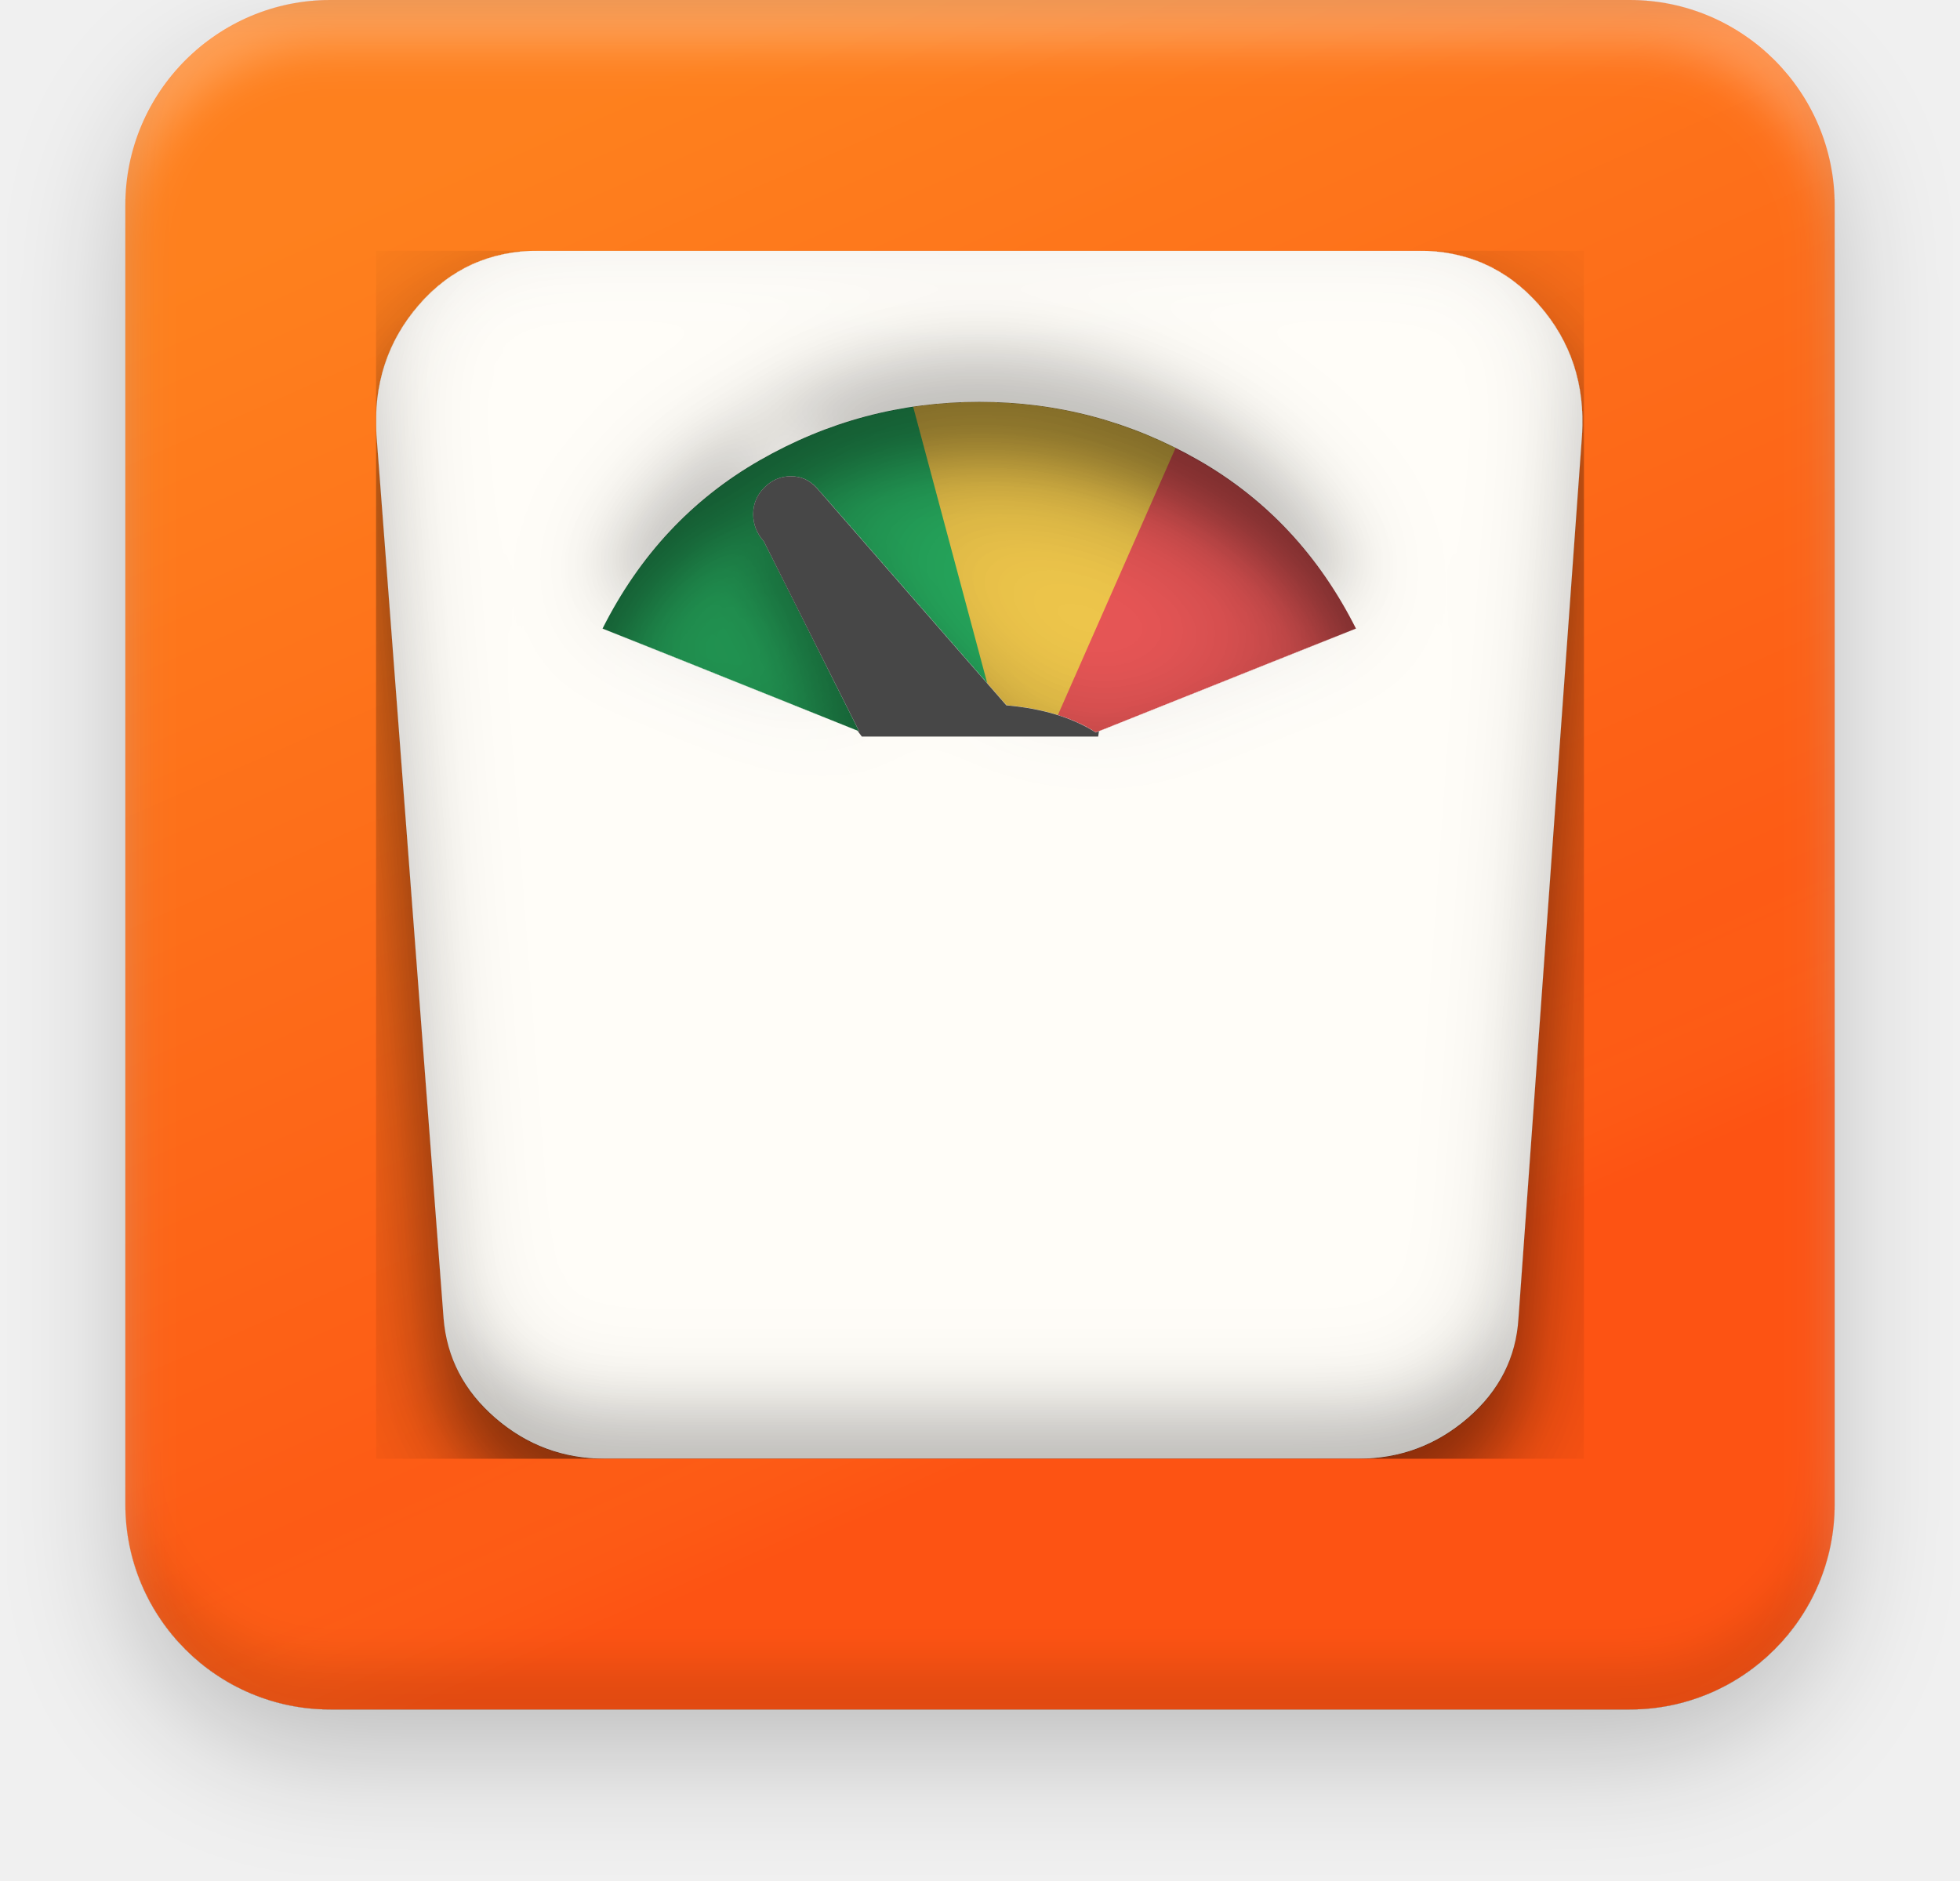
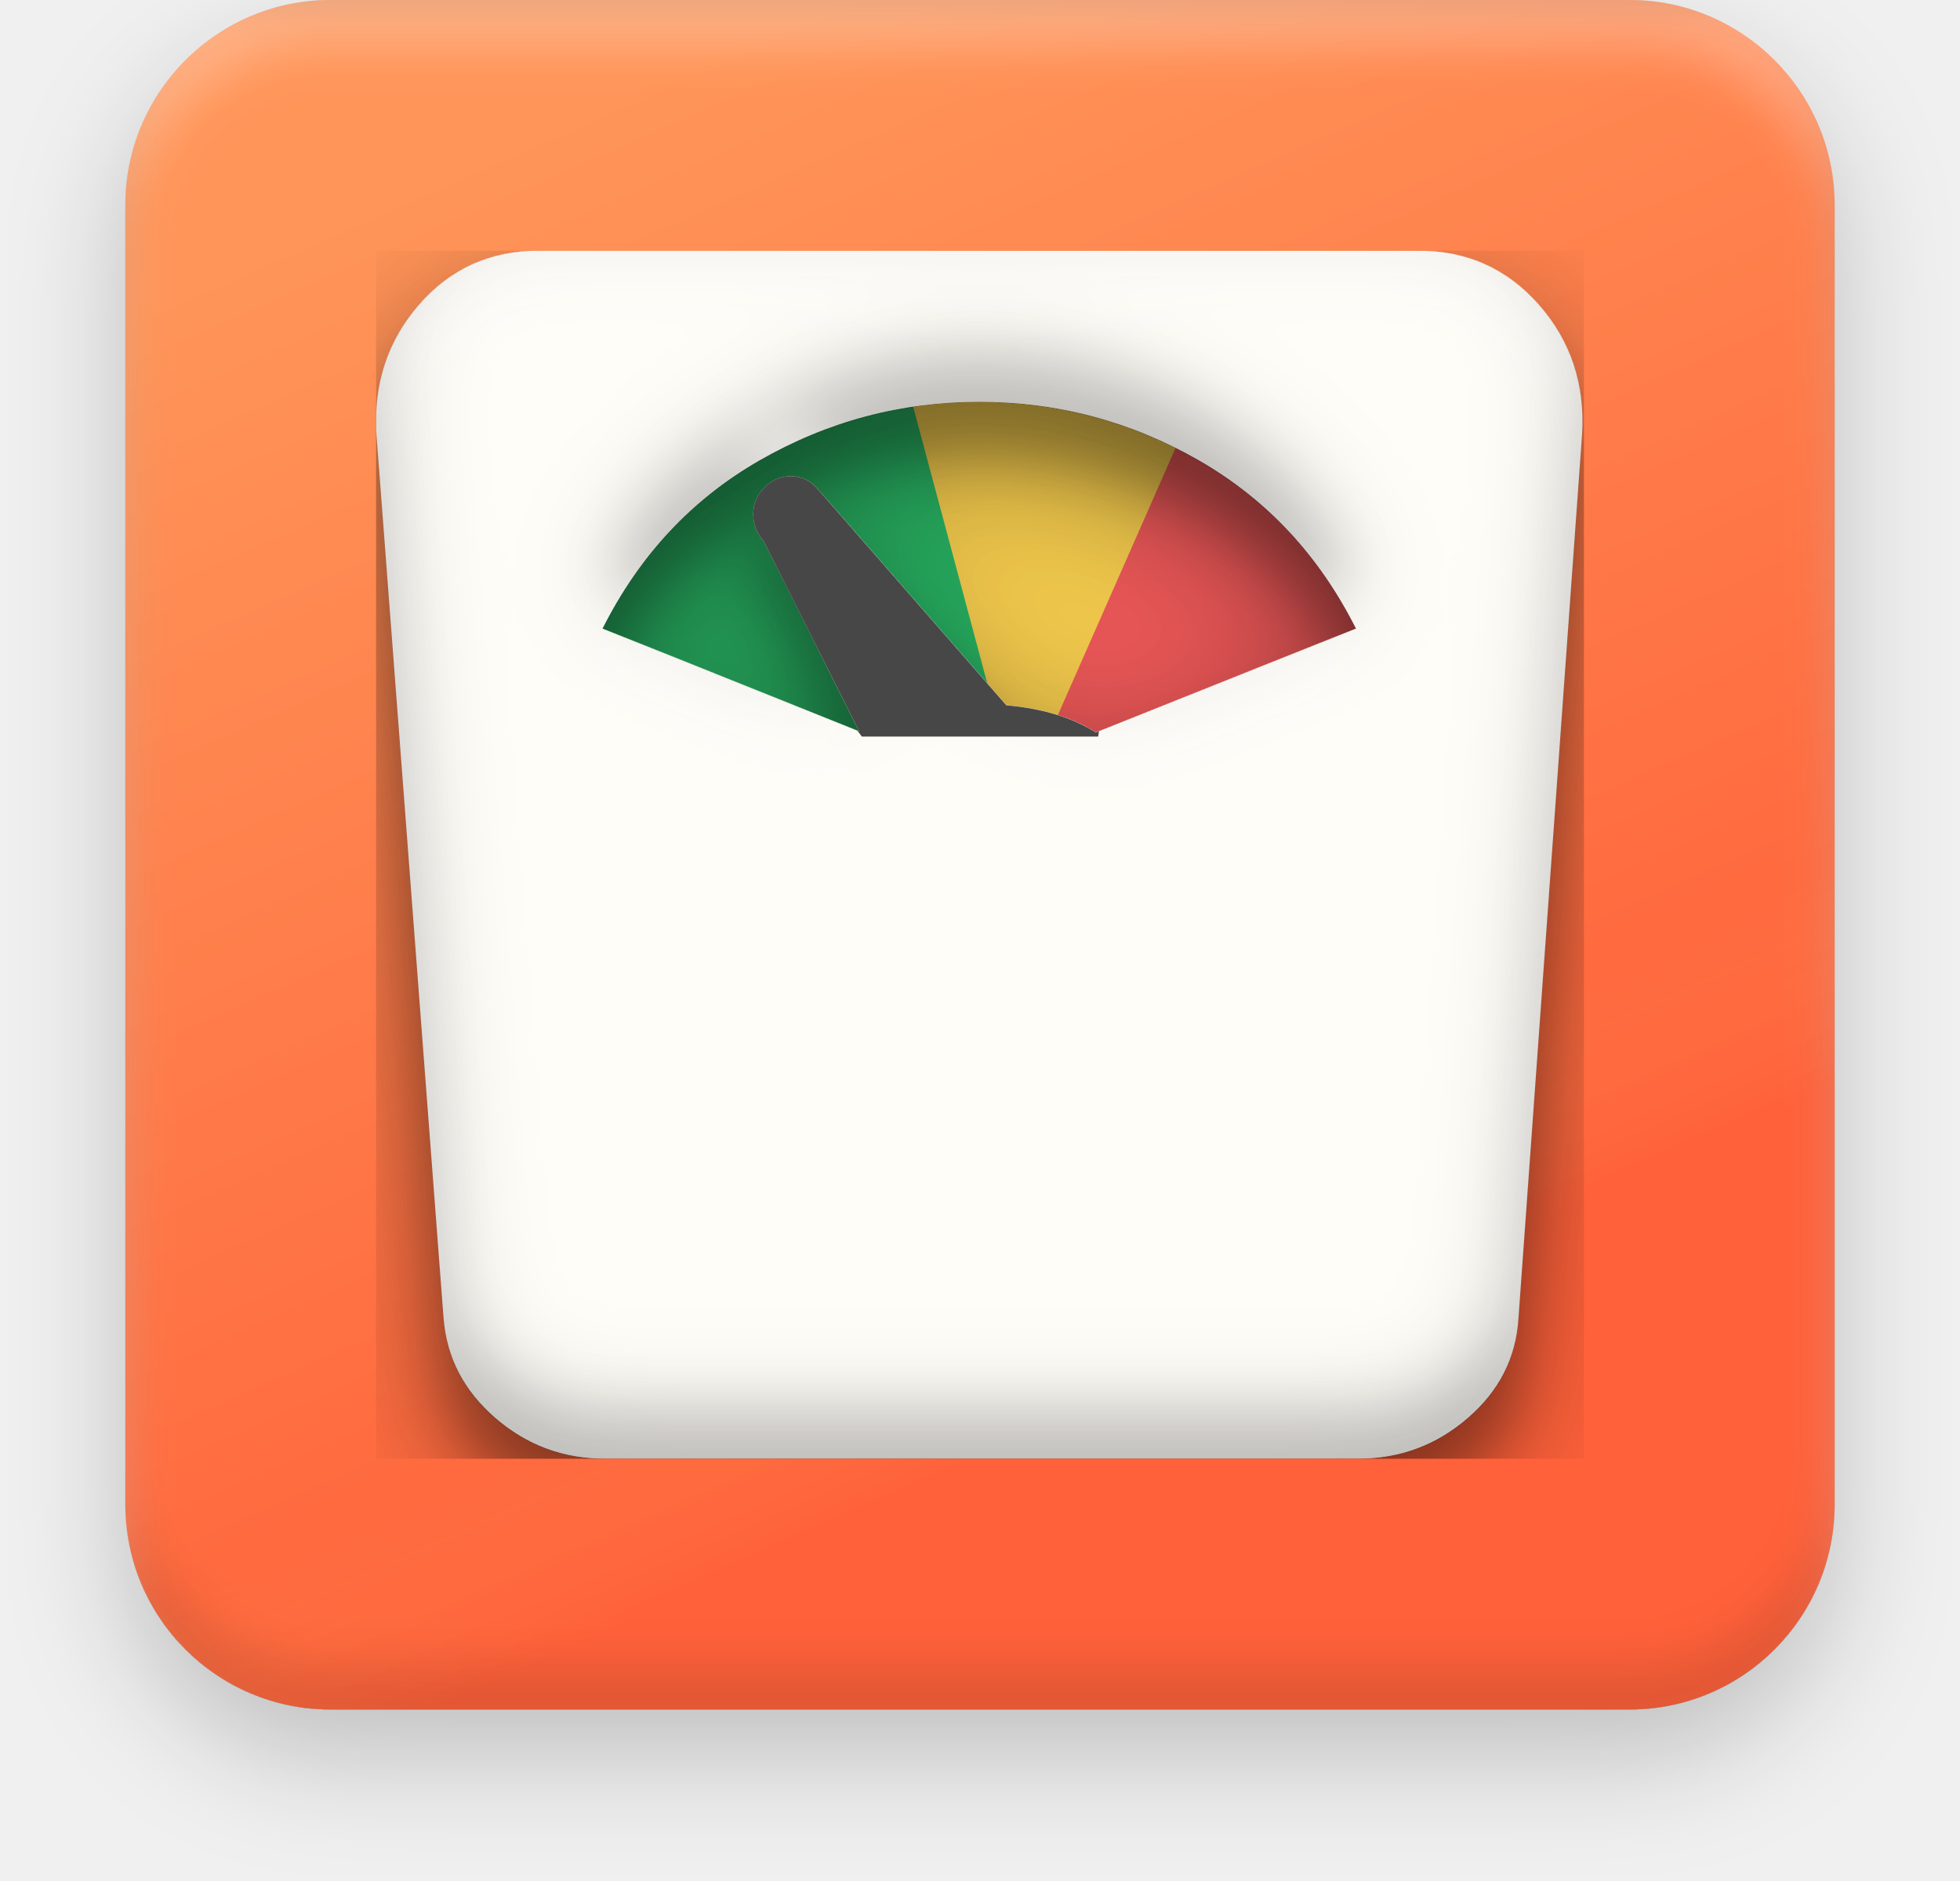
<svg xmlns="http://www.w3.org/2000/svg" width="172" height="165" viewBox="0 0 172 165" fill="none">
  <g filter="url(#filter0_dii)">
-     <rect x="11" width="150" height="150" rx="18" fill="#FD5B15" />
+     <rect x="11" width="150" height="150" rx="18" fill="#FF6A3F" />
    <rect x="11" width="150" height="150" rx="18" fill="url(#paint0_linear)" fill-opacity="0.8" style="mix-blend-mode:overlay" />
  </g>
  <rect x="75.149" y="41.105" width="40.342" height="44.142" transform="rotate(-15 75.149 41.1045)" fill="#EB5757" />
  <path d="M61 28.5L105.5 34L92.5 63.5L69.425 83.747L61 28.5Z" fill="#F2C94C" />
  <rect x="45.149" y="41.105" width="35.194" height="44.142" transform="rotate(-15 45.149 41.1045)" fill="#27AE60" />
  <g clip-path="url(#clip0)" filter="url(#filter1_dddiii)">
    <path d="M133.252 115.67C133.045 119.123 131.565 122.042 128.81 124.425C126.054 126.808 122.852 128 119.201 128H53.081C49.43 128 46.227 126.808 43.472 124.425C40.717 122.042 39.202 119.123 38.926 115.67L33.038 38.164C32.762 33.743 34.002 29.944 36.757 26.766C39.512 23.589 43.025 22 47.295 22H124.47C128.741 22 132.271 23.589 135.06 26.766C137.849 29.944 139.106 33.743 138.831 38.164L133.252 115.67ZM85.934 35.263C79.047 35.263 72.624 36.973 66.666 40.392C60.709 43.811 56.111 48.733 52.874 55.157L75.396 64.172L67.028 47.49C66.408 46.799 66.098 46.005 66.098 45.106C66.098 44.209 66.425 43.431 67.079 42.775C67.734 42.119 68.509 41.791 69.404 41.791C70.299 41.791 71.057 42.136 71.677 42.827L88.311 61.892C91.479 62.169 94.096 62.963 96.162 64.276L118.995 55.157C115.758 48.733 111.16 43.811 105.202 40.392C99.245 36.973 92.822 35.263 85.934 35.263Z" fill="#FFFDF8" />
  </g>
  <mask id="mask0" mask-type="alpha" maskUnits="userSpaceOnUse" x="33" y="22" width="106" height="106">
    <g style="mix-blend-mode:overlay" clip-path="url(#clip1)">
      <path d="M133.252 115.67C133.045 119.123 131.565 122.042 128.81 124.425C126.054 126.808 122.852 128 119.201 128H53.081C49.43 128 46.227 126.808 43.472 124.425C40.717 122.042 39.202 119.123 38.926 115.67L33.038 38.164C32.762 33.743 34.002 29.944 36.757 26.766C39.512 23.589 43.025 22 47.295 22H124.47C128.741 22 132.271 23.589 135.06 26.766C137.849 29.944 139.106 33.743 138.831 38.164L133.252 115.67ZM85.934 35.263C79.047 35.263 72.624 36.973 66.666 40.392C60.709 43.811 56.111 48.733 52.874 55.157L75.396 64.172L67.028 47.49C66.408 46.799 66.098 46.005 66.098 45.106C66.098 44.209 66.425 43.431 67.079 42.775C67.734 42.119 68.509 41.791 69.404 41.791C70.299 41.791 71.057 42.136 71.677 42.827L88.311 61.892C91.479 62.169 94.096 62.963 96.162 64.276L118.995 55.157C115.758 48.733 111.16 43.811 105.202 40.392C99.245 36.973 92.822 35.263 85.934 35.263Z" fill="#FFFDF8" />
    </g>
  </mask>
  <g mask="url(#mask0)">
    <path d="M65 42.5L79.5 39L99.826 41.587L96.37 64.63H75.63L66.989 53.109L65 42.5Z" fill="#474747" />
  </g>
  <defs>
    <filter id="filter0_dii" x="0.677" y="-6.194" width="170.645" height="170.645" filterUnits="userSpaceOnUse" color-interpolation-filters="sRGB">
      <feFlood flood-opacity="0" result="BackgroundImageFix" />
      <feColorMatrix in="SourceAlpha" type="matrix" values="0 0 0 0 0 0 0 0 0 0 0 0 0 0 0 0 0 0 127 0" />
      <feOffset dy="4.129" />
      <feGaussianBlur stdDeviation="5.161" />
      <feColorMatrix type="matrix" values="0 0 0 0 0 0 0 0 0 0 0 0 0 0 0 0 0 0 0.2 0" />
      <feBlend mode="normal" in2="BackgroundImageFix" result="effect1_dropShadow" />
      <feBlend mode="normal" in="SourceGraphic" in2="effect1_dropShadow" result="shape" />
      <feColorMatrix in="SourceAlpha" type="matrix" values="0 0 0 0 0 0 0 0 0 0 0 0 0 0 0 0 0 0 127 0" result="hardAlpha" />
      <feOffset dy="-4" />
      <feGaussianBlur stdDeviation="2" />
      <feComposite in2="hardAlpha" operator="arithmetic" k2="-1" k3="1" />
      <feColorMatrix type="matrix" values="0 0 0 0 0 0 0 0 0 0 0 0 0 0 0 0 0 0 0.11 0" />
      <feBlend mode="normal" in2="shape" result="effect2_innerShadow" />
      <feColorMatrix in="SourceAlpha" type="matrix" values="0 0 0 0 0 0 0 0 0 0 0 0 0 0 0 0 0 0 127 0" result="hardAlpha" />
      <feOffset dy="4" />
      <feGaussianBlur stdDeviation="2" />
      <feComposite in2="hardAlpha" operator="arithmetic" k2="-1" k3="1" />
      <feColorMatrix type="matrix" values="0 0 0 0 1 0 0 0 0 1 0 0 0 0 1 0 0 0 0.25 0" />
      <feBlend mode="normal" in2="effect2_innerShadow" result="effect3_innerShadow" />
    </filter>
    <filter id="filter1_dddiii" x="19.174" y="12.783" width="133.652" height="133.652" filterUnits="userSpaceOnUse" color-interpolation-filters="sRGB">
      <feFlood flood-opacity="0" result="BackgroundImageFix" />
      <feColorMatrix in="SourceAlpha" type="matrix" values="0 0 0 0 0 0 0 0 0 0 0 0 0 0 0 0 0 0 127 0" />
      <feOffset dy="4.609" />
      <feGaussianBlur stdDeviation="6.913" />
      <feColorMatrix type="matrix" values="0 0 0 0 0 0 0 0 0 0 0 0 0 0 0 0 0 0 0.2 0" />
      <feBlend mode="normal" in2="BackgroundImageFix" result="effect1_dropShadow" />
      <feColorMatrix in="SourceAlpha" type="matrix" values="0 0 0 0 0 0 0 0 0 0 0 0 0 0 0 0 0 0 127 0" />
      <feOffset dy="4.609" />
      <feGaussianBlur stdDeviation="2.304" />
      <feColorMatrix type="matrix" values="0 0 0 0 0 0 0 0 0 0 0 0 0 0 0 0 0 0 0.25 0" />
      <feBlend mode="normal" in2="effect1_dropShadow" result="effect2_dropShadow" />
      <feColorMatrix in="SourceAlpha" type="matrix" values="0 0 0 0 0 0 0 0 0 0 0 0 0 0 0 0 0 0 127 0" />
      <feOffset dy="4.757" />
      <feGaussianBlur stdDeviation="5.947" />
      <feColorMatrix type="matrix" values="0 0 0 0 0 0 0 0 0 0 0 0 0 0 0 0 0 0 0.2 0" />
      <feBlend mode="normal" in2="effect2_dropShadow" result="effect3_dropShadow" />
      <feBlend mode="normal" in="SourceGraphic" in2="effect3_dropShadow" result="shape" />
      <feColorMatrix in="SourceAlpha" type="matrix" values="0 0 0 0 0 0 0 0 0 0 0 0 0 0 0 0 0 0 127 0" result="hardAlpha" />
      <feOffset dy="-3.457" />
      <feGaussianBlur stdDeviation="4.609" />
      <feComposite in2="hardAlpha" operator="arithmetic" k2="-1" k3="1" />
      <feColorMatrix type="matrix" values="0 0 0 0 0 0 0 0 0 0 0 0 0 0 0 0 0 0 0.18 0" />
      <feBlend mode="normal" in2="shape" result="effect4_innerShadow" />
      <feColorMatrix in="SourceAlpha" type="matrix" values="0 0 0 0 0 0 0 0 0 0 0 0 0 0 0 0 0 0 127 0" result="hardAlpha" />
      <feOffset dy="-4.609" />
      <feGaussianBlur stdDeviation="2.304" />
      <feComposite in2="hardAlpha" operator="arithmetic" k2="-1" k3="1" />
      <feColorMatrix type="matrix" values="0 0 0 0 0 0 0 0 0 0 0 0 0 0 0 0 0 0 0.11 0" />
      <feBlend mode="normal" in2="effect4_innerShadow" result="effect5_innerShadow" />
      <feColorMatrix in="SourceAlpha" type="matrix" values="0 0 0 0 0 0 0 0 0 0 0 0 0 0 0 0 0 0 127 0" result="hardAlpha" />
      <feOffset dy="4.609" />
      <feGaussianBlur stdDeviation="2.304" />
      <feComposite in2="hardAlpha" operator="arithmetic" k2="-1" k3="1" />
      <feColorMatrix type="matrix" values="0 0 0 0 1 0 0 0 0 1 0 0 0 0 1 0 0 0 0.25 0" />
      <feBlend mode="normal" in2="effect5_innerShadow" result="effect6_innerShadow" />
    </filter>
    <linearGradient id="paint0_linear" x1="28.25" y1="19.5" x2="86" y2="150" gradientUnits="userSpaceOnUse">
      <stop stop-color="white" stop-opacity="0.51" />
      <stop offset="0.734" stop-color="white" stop-opacity="0" />
      <stop offset="0.865" stop-opacity="0.11" />
    </linearGradient>
    <clipPath id="clip0">
      <rect width="106" height="106" fill="white" transform="translate(33 22)" />
    </clipPath>
    <clipPath id="clip1">
      <rect width="106" height="106" fill="white" transform="translate(33 22)" />
    </clipPath>
  </defs>
</svg>
